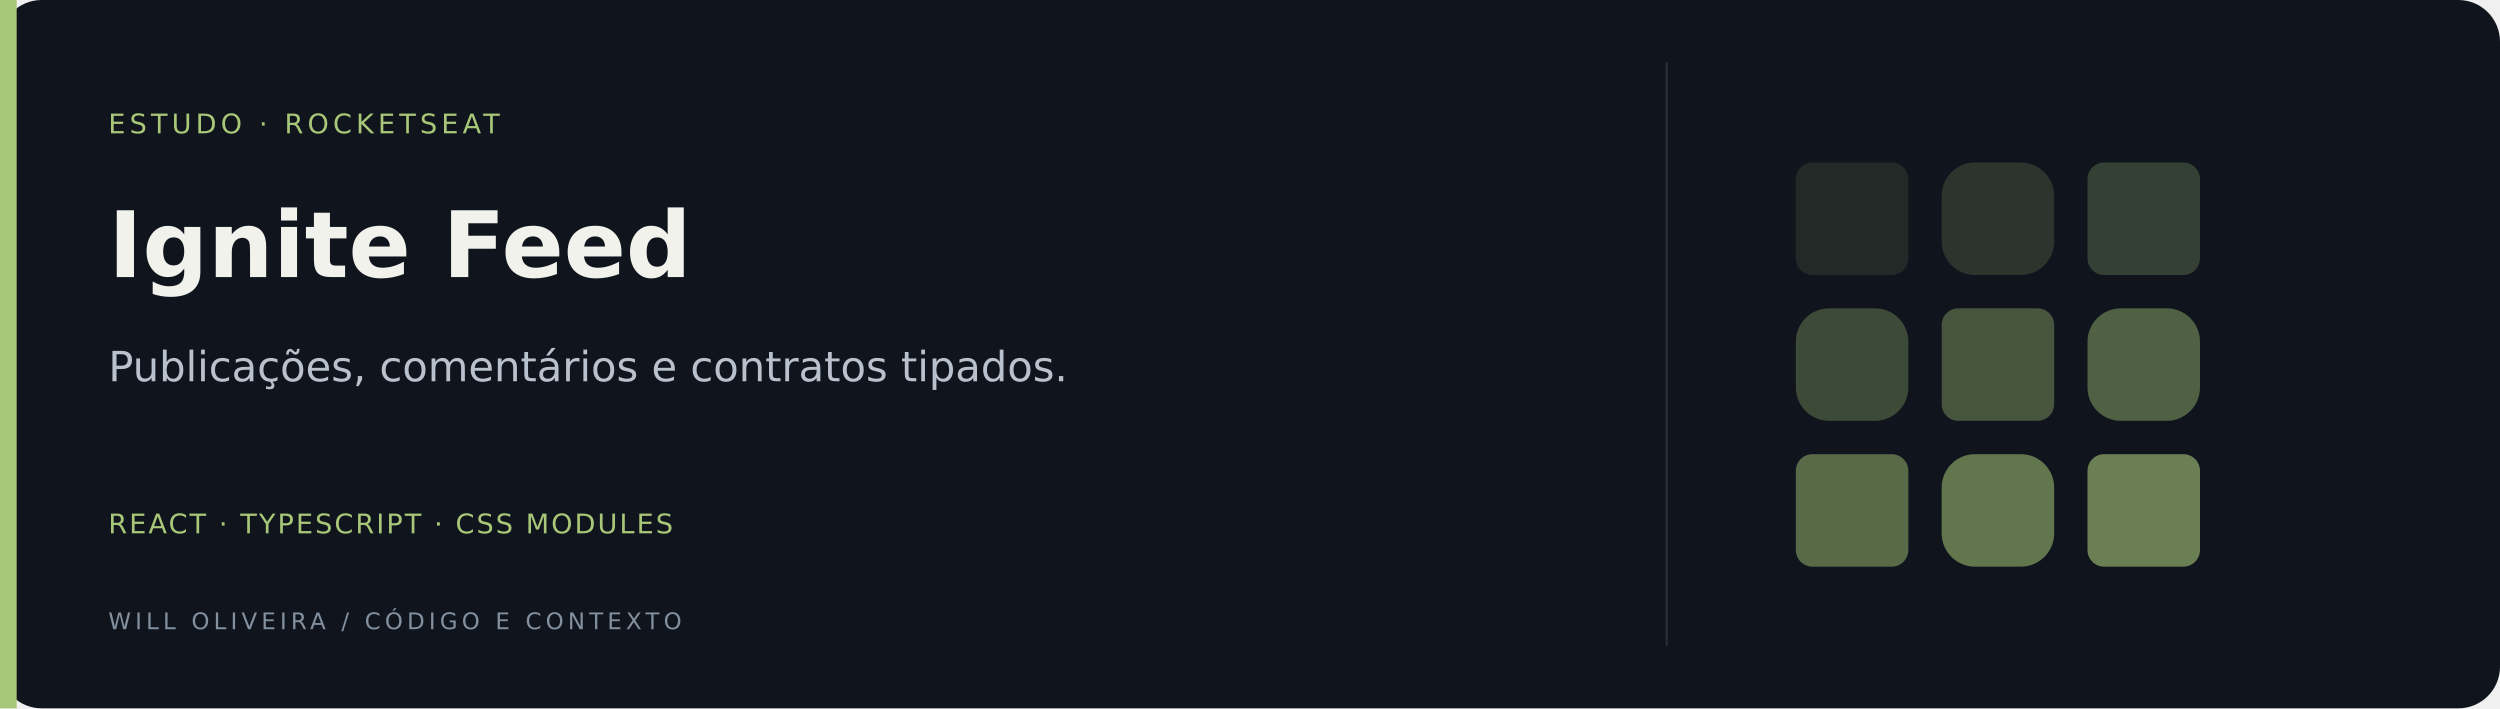
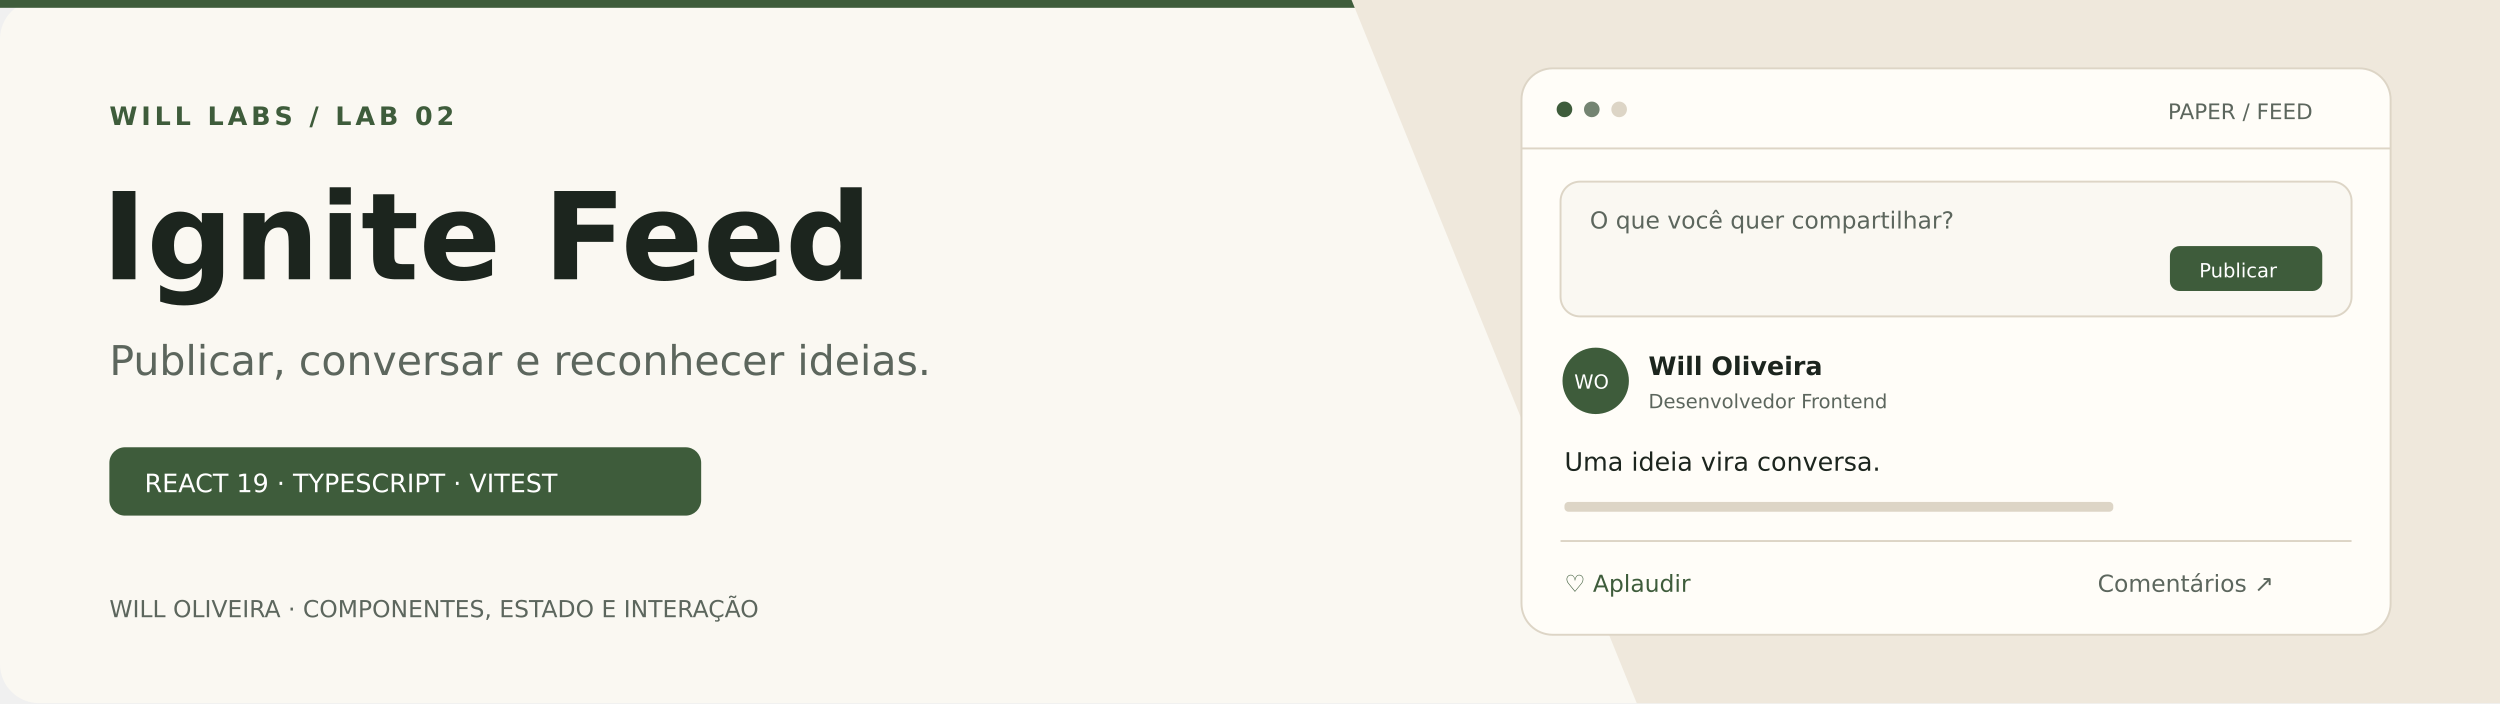
- <svg xmlns="http://www.w3.org/2000/svg" width="1200" height="340" viewBox="0 0 1200 340" role="img" aria-label="Ignite Feed: Publicações, comentários e contratos tipados.">
-   <rect width="1200" height="340" rx="20" fill="#10151d" />
-   <rect x="0" y="0" width="8" height="340" fill="#a8c778" />
-   <path d="M800 30V310" stroke="#28303c" />
+ <svg xmlns="http://www.w3.org/2000/svg" width="1280" height="360" viewBox="0 0 1280 360" role="img" aria-labelledby="title desc">
+   <rect width="1280" height="360" rx="20" fill="#faf8f2" />
+   <path d="M0 0H1280" stroke="#3e5c3b" stroke-width="8" />
+   <path d="M692 0L838 360H1280V0Z" fill="#efe8dc" />
  <g font-family="DejaVu Sans, sans-serif">
-     <text x="52" y="64" font-size="13" letter-spacing="2" fill="#a8c778">ESTUDO · ROCKETSEAT</text>
-     <text x="52" y="133" font-size="44" font-weight="700" fill="#f2f2ed">Ignite Feed</text>
-     <text x="52" y="183" font-size="20" fill="#b9c1cc">Publicações, comentários e contratos tipados.</text>
-     <text x="52" y="256" font-size="13" letter-spacing="1" fill="#a8c778">REACT · TYPESCRIPT · CSS MODULES</text>
-     <text x="52" y="302" font-size="11" letter-spacing="2" fill="#83909f">WILL OLIVEIRA / CÓDIGO E CONTEXTO</text>
-   </g>
-   <g>
-     <rect x="862" y="78" width="54" height="54" rx="8" fill="#a8c778" opacity="0.12" />
-     <rect x="932" y="78" width="54" height="54" rx="16" fill="#a8c778" opacity="0.18" />
-     <rect x="1002" y="78" width="54" height="54" rx="8" fill="#a8c778" opacity="0.24" />
-     <rect x="862" y="148" width="54" height="54" rx="16" fill="#a8c778" opacity="0.3" />
-     <rect x="932" y="148" width="54" height="54" rx="8" fill="#a8c778" opacity="0.36" />
-     <rect x="1002" y="148" width="54" height="54" rx="16" fill="#a8c778" opacity="0.42" />
-     <rect x="862" y="218" width="54" height="54" rx="8" fill="#a8c778" opacity="0.48" />
-     <rect x="932" y="218" width="54" height="54" rx="16" fill="#a8c778" opacity="0.54" />
-     <rect x="1002" y="218" width="54" height="54" rx="8" fill="#a8c778" opacity="0.6" />
+     <text x="56" y="64" font-size="13" fill="#3e5c3b" letter-spacing="2" font-weight="700">WILL LABS / LAB 02</text>
+     <text x="52" y="143" font-size="62" fill="#1c251e" font-weight="700">Ignite Feed</text>
+     <text x="56" y="192" font-size="21" fill="#5c665d">Publicar, conversar e reconhecer ideias.</text>
+     <rect x="56" y="229" width="303" height="35" rx="8" fill="#3e5c3b" />
+     <text x="74" y="252" font-size="13" fill="#ffffff">REACT 19 · TYPESCRIPT · VITEST</text>
+     <text x="56" y="316" font-size="12" fill="#5c665d">WILL OLIVEIRA · COMPONENTES, ESTADO E INTERAÇÃO</text>
+     <g transform="translate(779 35)">
+       <rect width="445" height="290" rx="16" fill="#fffdf8" stroke="#ddd5c6" />
+       <path d="M0 41H445" stroke="#ddd5c6" />
+       <circle cx="22" cy="21" r="4" fill="#3e5c3b" />
+       <circle cx="36" cy="21" r="4" fill="#748472" />
+       <circle cx="50" cy="21" r="4" fill="#ddd5c6" />
+       <text x="331" y="26" font-size="11" fill="#5c665d">PAPER / FEED</text>
+       <rect x="20" y="58" width="405" height="69" rx="10" fill="#faf8f2" stroke="#ddd5c6" />
+       <text x="35" y="82" font-size="12" fill="#5c665d">O que você quer compartilhar?</text>
+       <rect x="332" y="91" width="78" height="23" rx="5" fill="#3e5c3b" />
+       <text x="347" y="107" font-size="10" fill="#ffffff">Publicar</text>
+       <circle cx="38" cy="160" r="17" fill="#3e5c3b" />
+       <text x="27" y="164" font-size="10" fill="white">WO</text>
+       <text x="65" y="157" font-size="13" fill="#1c251e" font-weight="700">Will Oliveira</text>
+       <text x="65" y="174" font-size="10" fill="#5c665d">Desenvolvedor Frontend</text>
+       <text x="22" y="206" font-size="13" fill="#1c251e">Uma ideia vira conversa.</text>
+       <rect x="22" y="222" width="281" height="5" rx="2" fill="#ddd5c6" />
+       <path d="M20 242H425" stroke="#ddd5c6" />
+       <text x="22" y="268" font-size="12" fill="#3e5c3b">♡  Aplaudir</text>
+       <text x="295" y="268" font-size="12" fill="#5c665d">Comentários  ↗</text>
+     </g>
  </g>
</svg>
